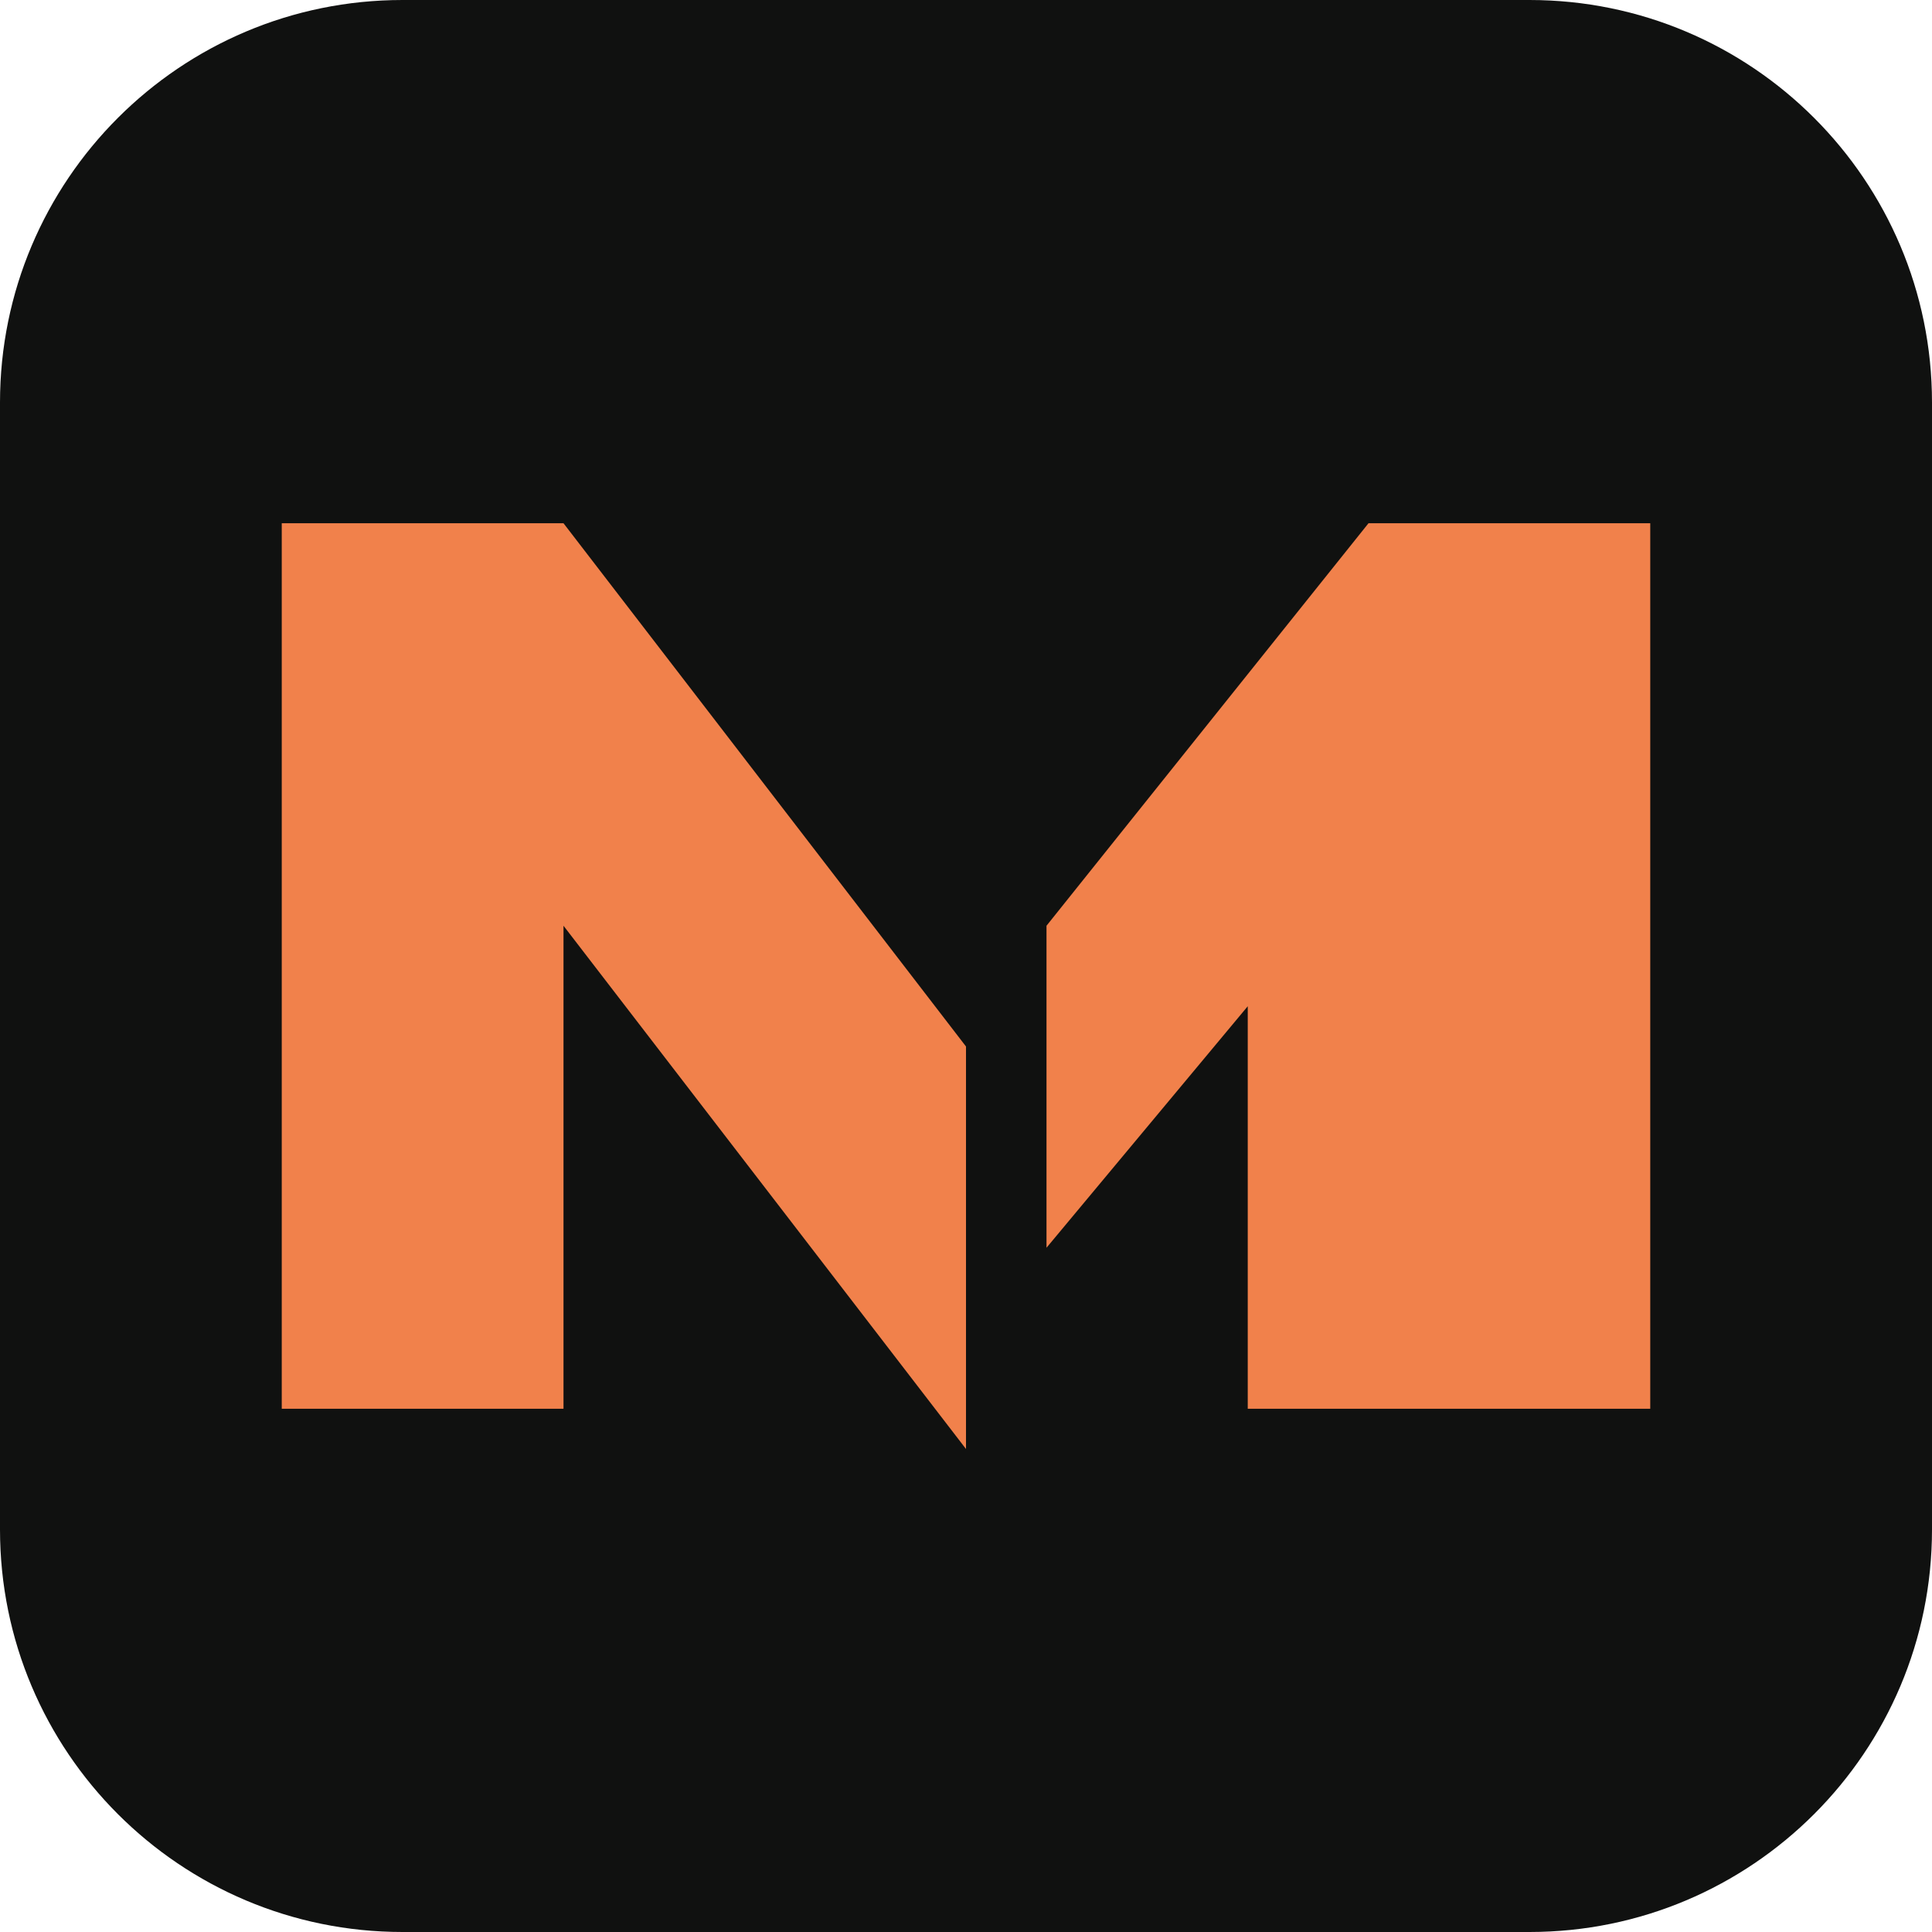
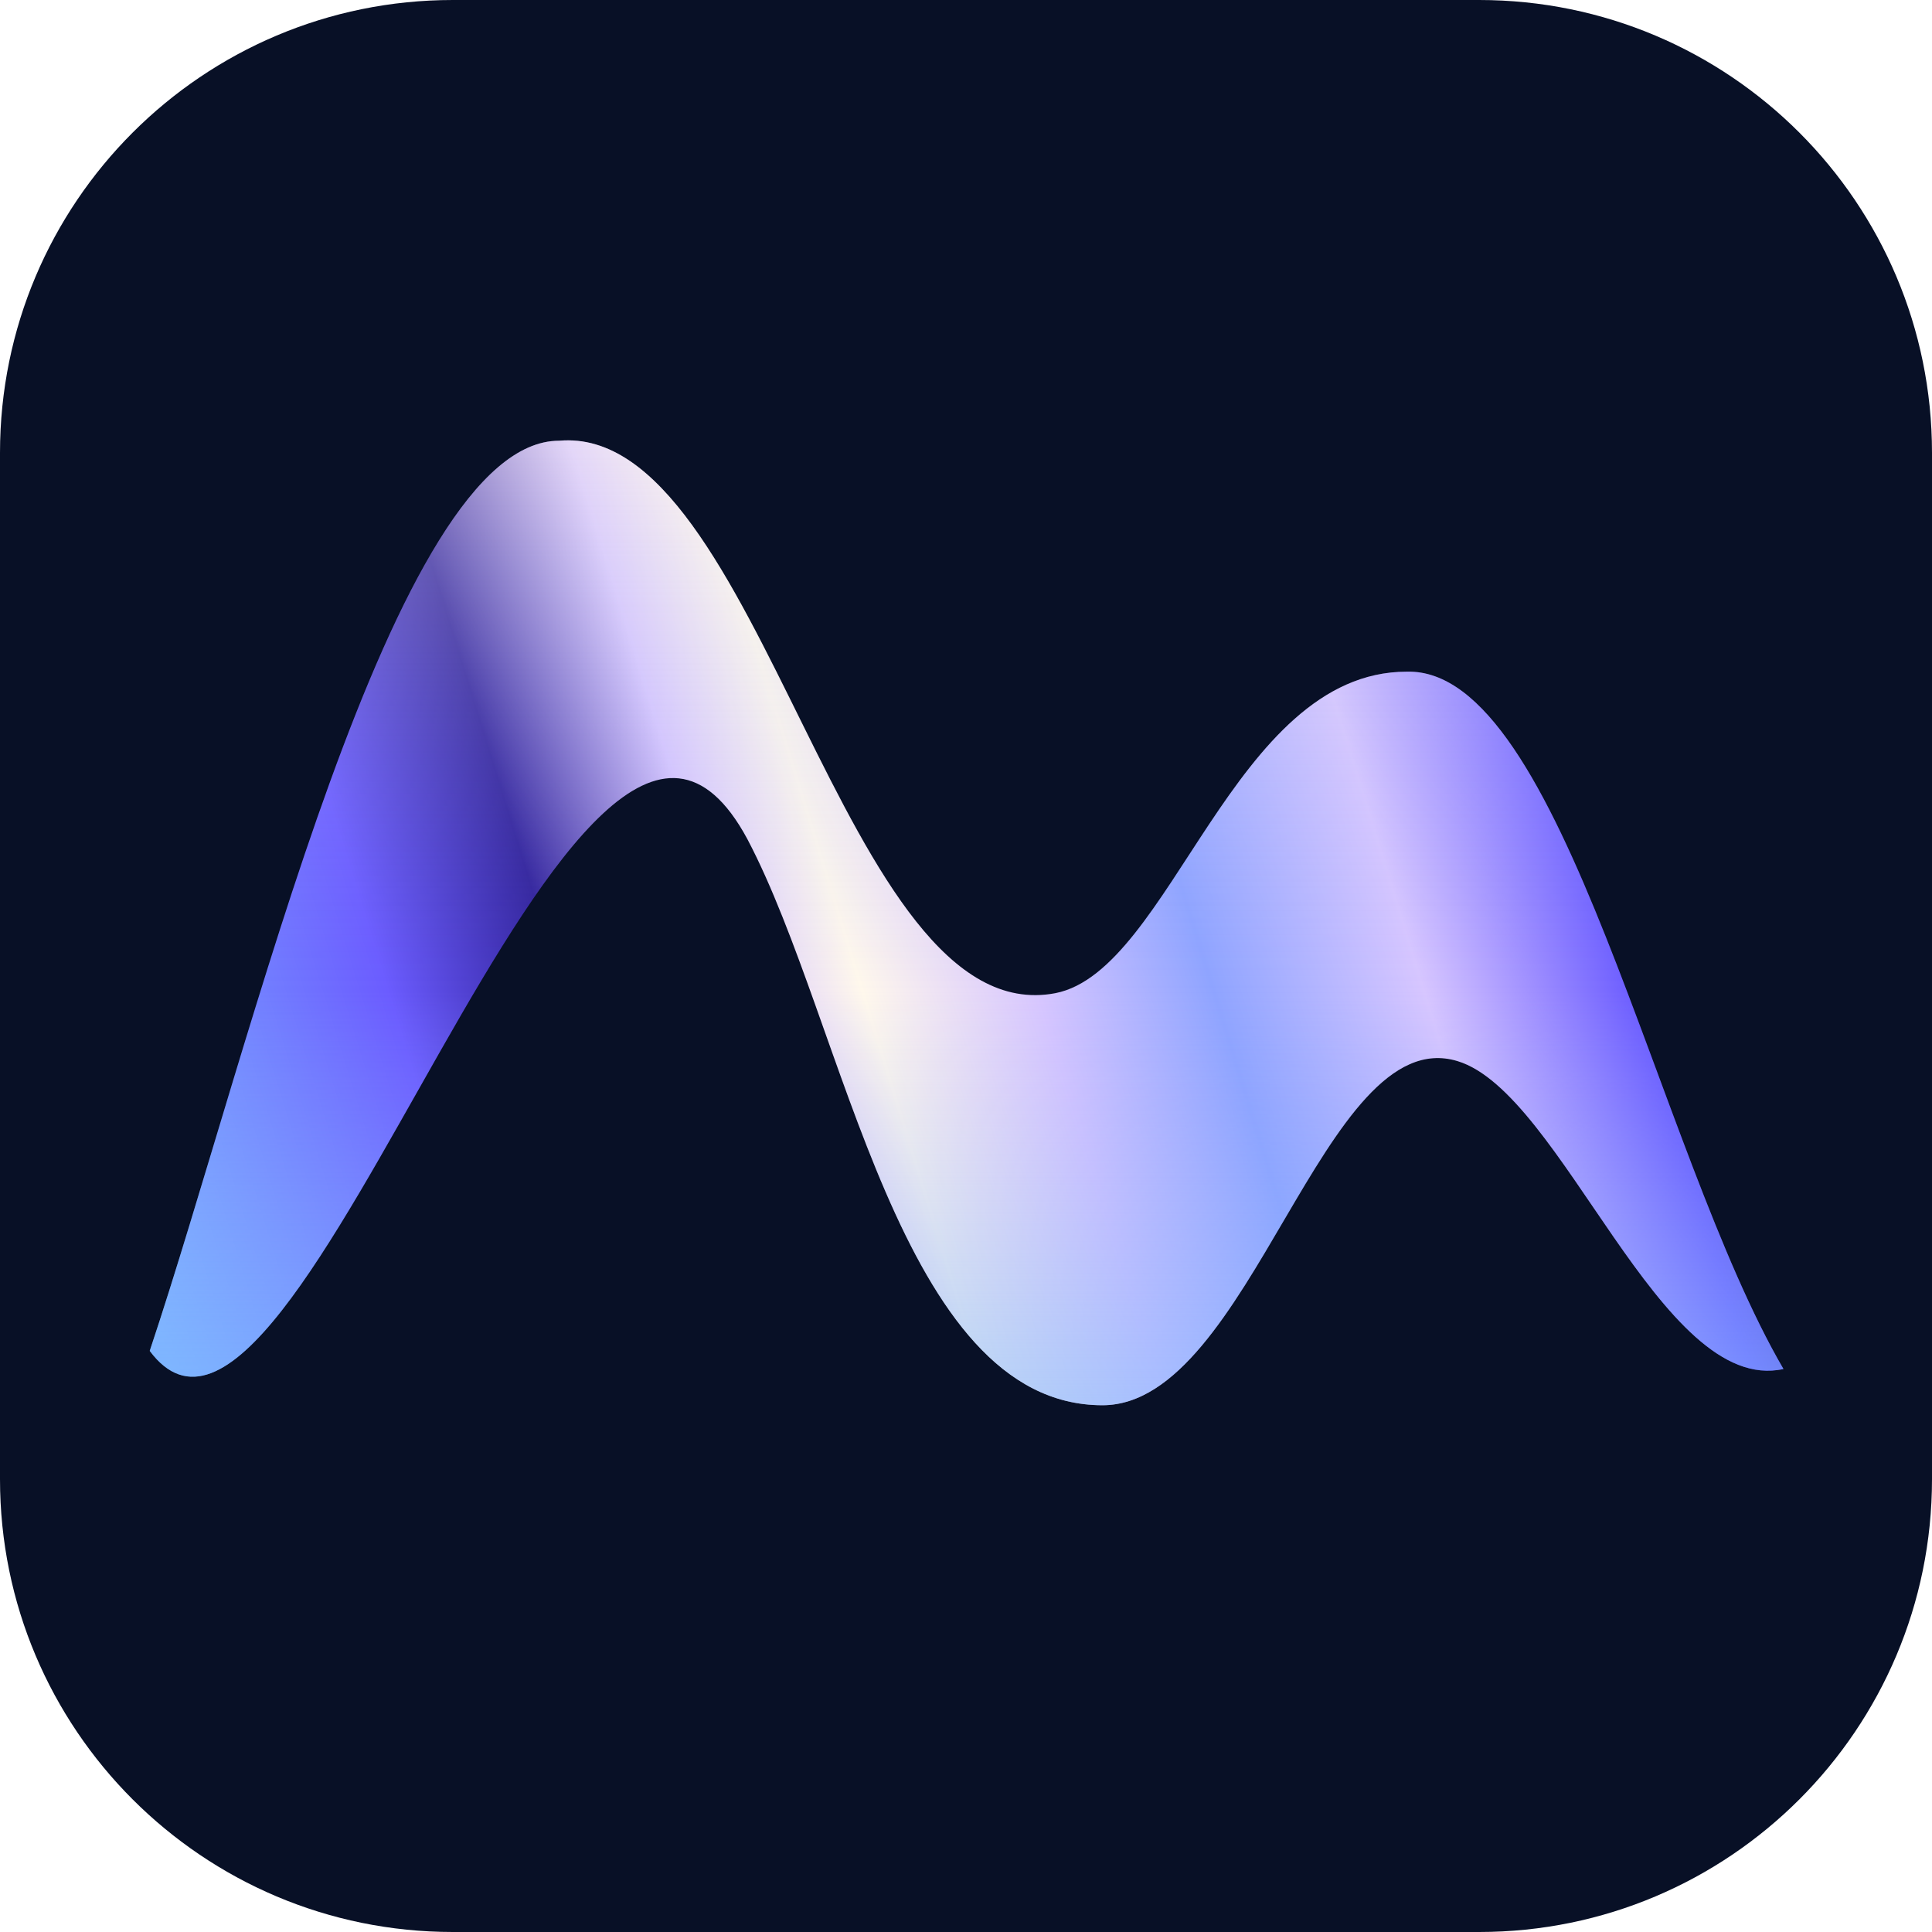
- <svg xmlns="http://www.w3.org/2000/svg" viewBox="0 0 48 48">
-   <rect width="48" height="48" rx="10" fill="#101110" />
-   <g fill="#f1814b" transform="translate(4 4)">
-     <path d="M3 31V9h7l10 13v10L10 19v12Z" />
-     <path d="m22 19 8-10h7v22H27V21l-5 6Z" />
+ <svg xmlns="http://www.w3.org/2000/svg" viewBox="0 0 64 64">
+   <rect width="64" height="64" rx="15" fill="#081026" />
+   <g transform="translate(4 14) scale(.12 .15)">
+     <defs>
+       <linearGradient id="icon-satin" x1="20" y1="225" x2="442" y2="62" gradientUnits="userSpaceOnUse">
+         <stop offset="0" stop-color="#7DB6FF" />
+         <stop offset="0.19" stop-color="#6B5CFF" />
+         <stop offset="0.29" stop-color="#30209A" />
+         <stop offset="0.39" stop-color="#D7C6FF" />
+         <stop offset="0.46" stop-color="#FFF8EC" />
+         <stop offset="0.56" stop-color="#D7C6FF" />
+         <stop offset="0.66" stop-color="#8FA4FF" />
+         <stop offset="0.78" stop-color="#D7C6FF" />
+         <stop offset="0.9" stop-color="#6B5CFF" />
+         <stop offset="1" stop-color="#30209A" />
+       </linearGradient>
+       <linearGradient id="icon-light" x1="0" y1="220" x2="0" y2="0" gradientUnits="userSpaceOnUse">
+         <stop stop-color="#7DB6FF" stop-opacity=".58" />
+         <stop offset=".43" stop-color="#8FA4FF" stop-opacity="0" />
+         <stop offset="1" stop-color="#FFF8EC" stop-opacity=".38" />
+       </linearGradient>
+       <clipPath id="icon-clip">
+         <path data-ribbon-clip="" d="M8 205 C36 138 75 4 121 4 C177 0 199 135 258 126 C290 121 307 55 355 55 C398 54 424 161 459 209 C425 215 398 148 369 141 C332 132 312 217 271 217 C215 217 200 133 173 92 C126 22 49 249 8 205 Z" />
+       </clipPath>
+     </defs>
+     <g clip-path="url(#icon-clip)">
+       <path data-ribbon-shape="" d="M8 205 C36 138 75 4 121 4 C177 0 199 135 258 126 C290 121 307 55 355 55 C398 54 424 161 459 209 C425 215 398 148 369 141 C332 132 312 217 271 217 C215 217 200 133 173 92 C126 22 49 249 8 205 Z" fill="url(#icon-satin)" />
+       <path data-ribbon-shade="" d="M8 205 C36 138 75 4 121 4 C177 0 199 135 258 126 C290 121 307 55 355 55 C398 54 424 161 459 209 C425 215 398 148 369 141 C332 132 312 217 271 217 C215 217 200 133 173 92 C126 22 49 249 8 205 Z" fill="url(#icon-light)" />
+     </g>
  </g>
</svg>
